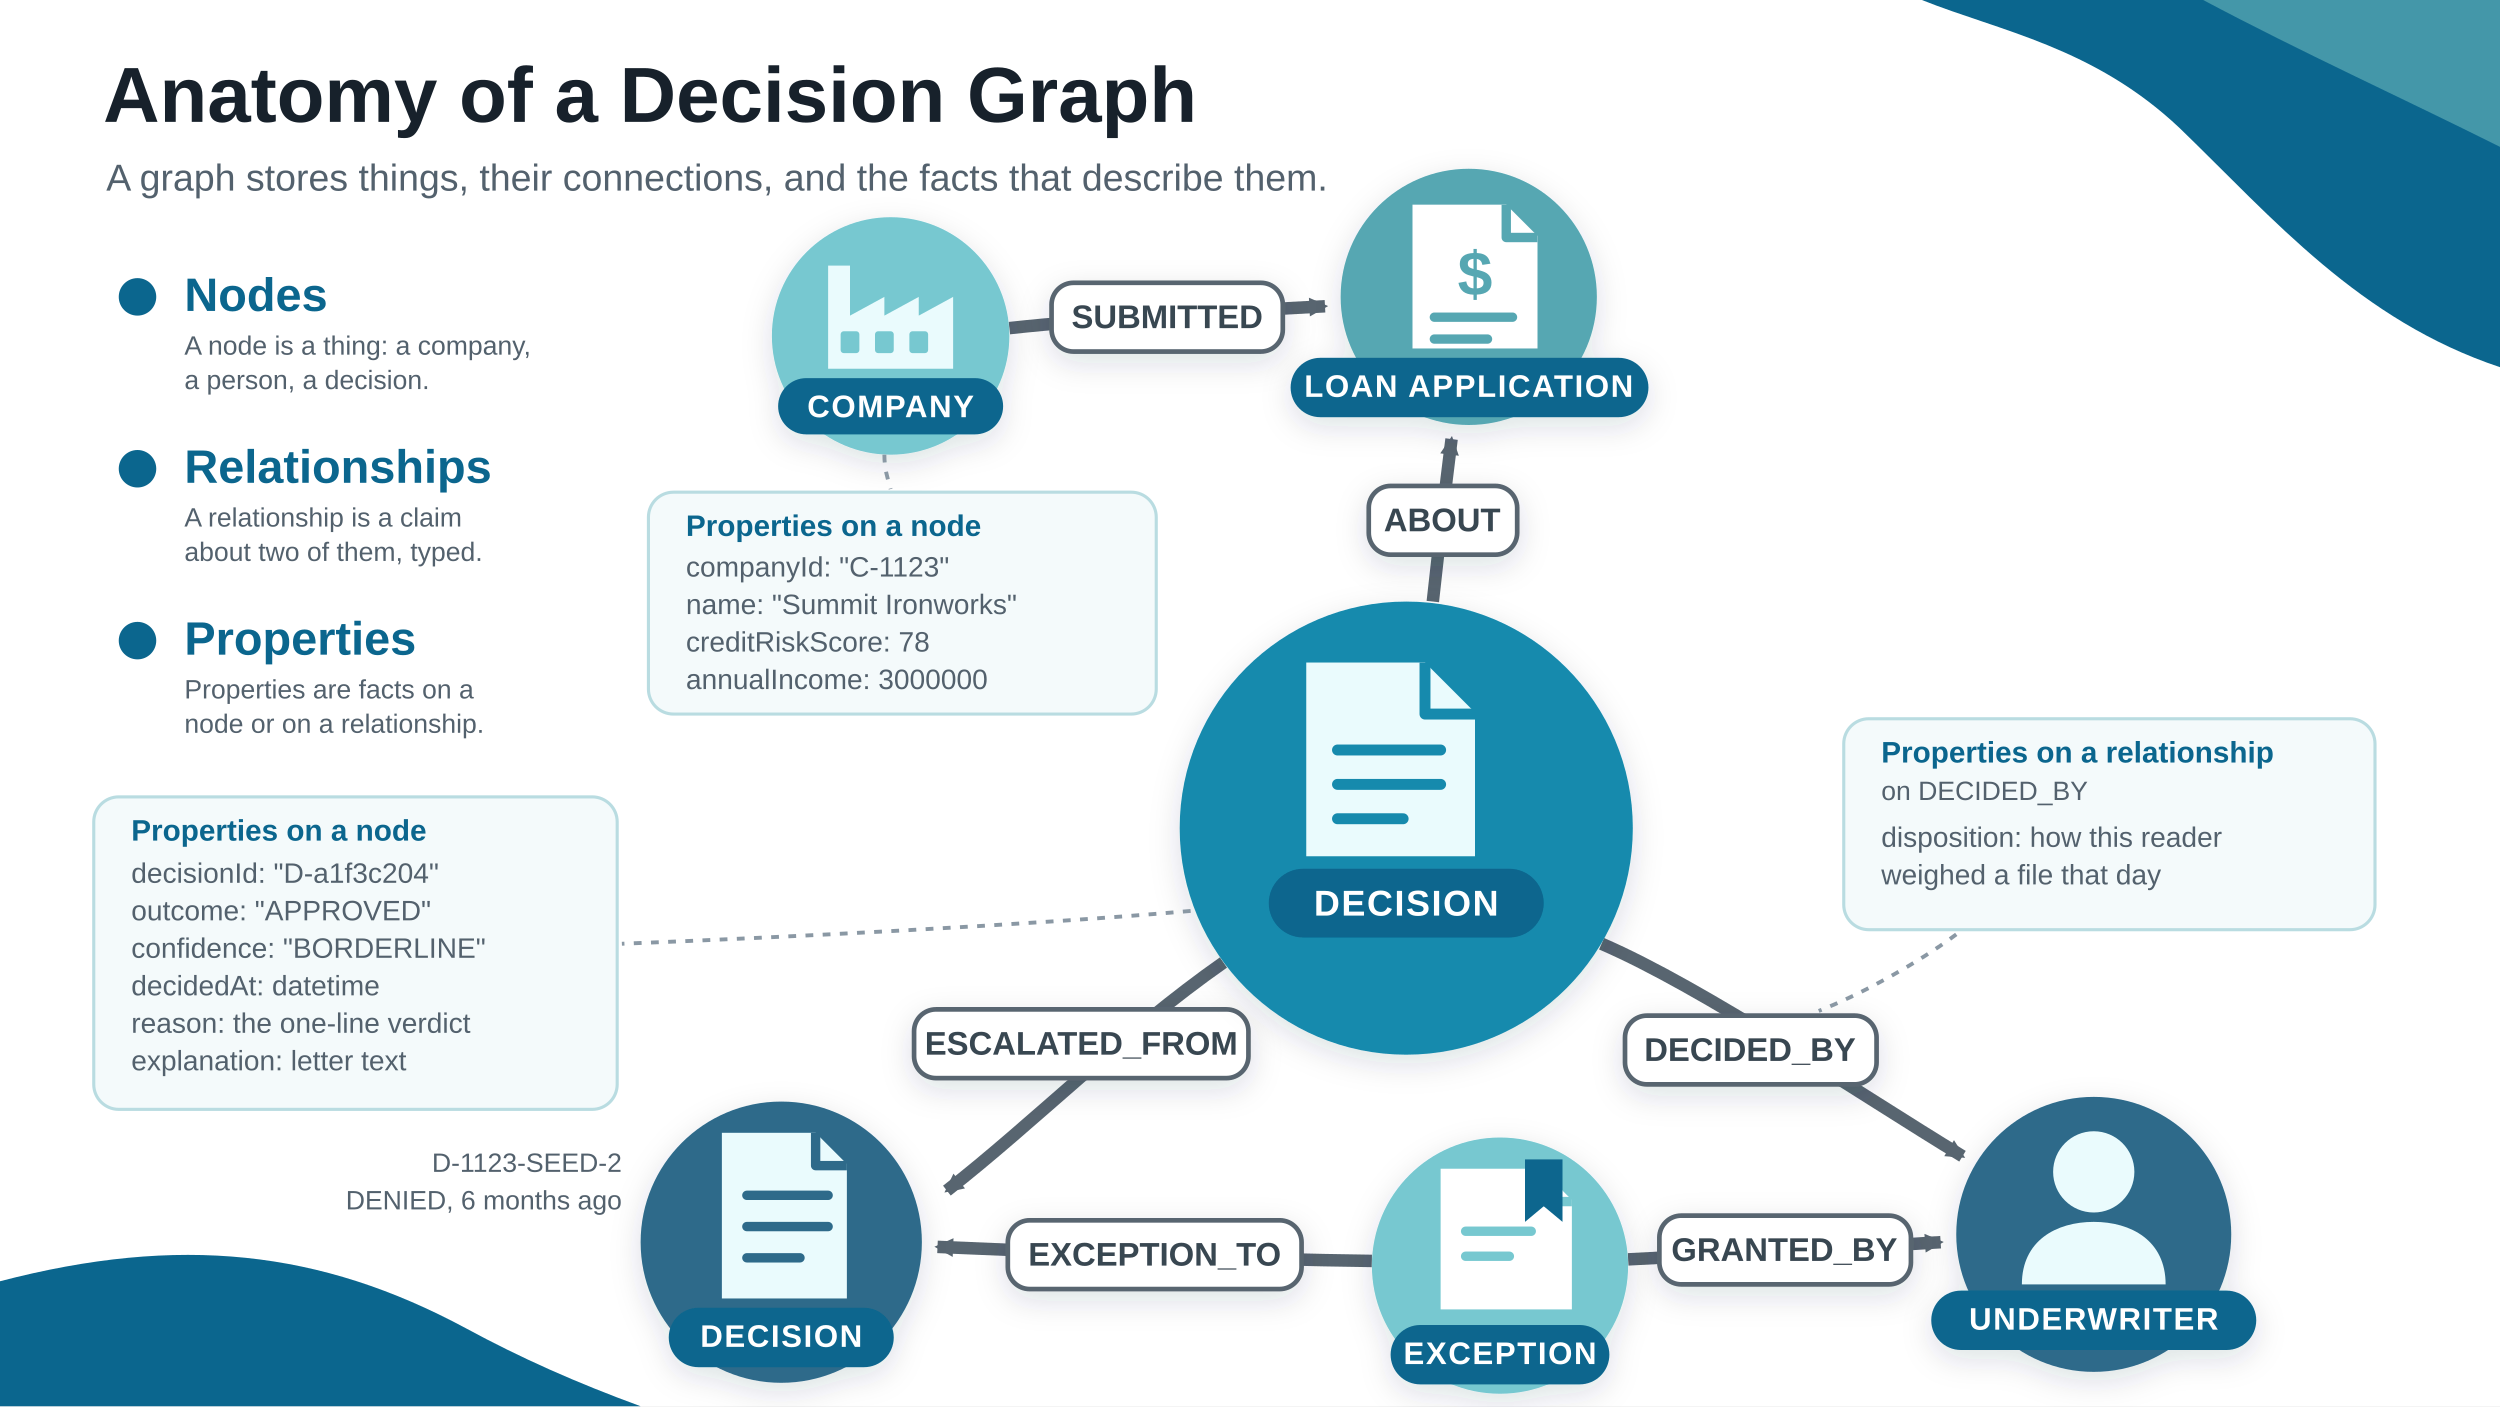
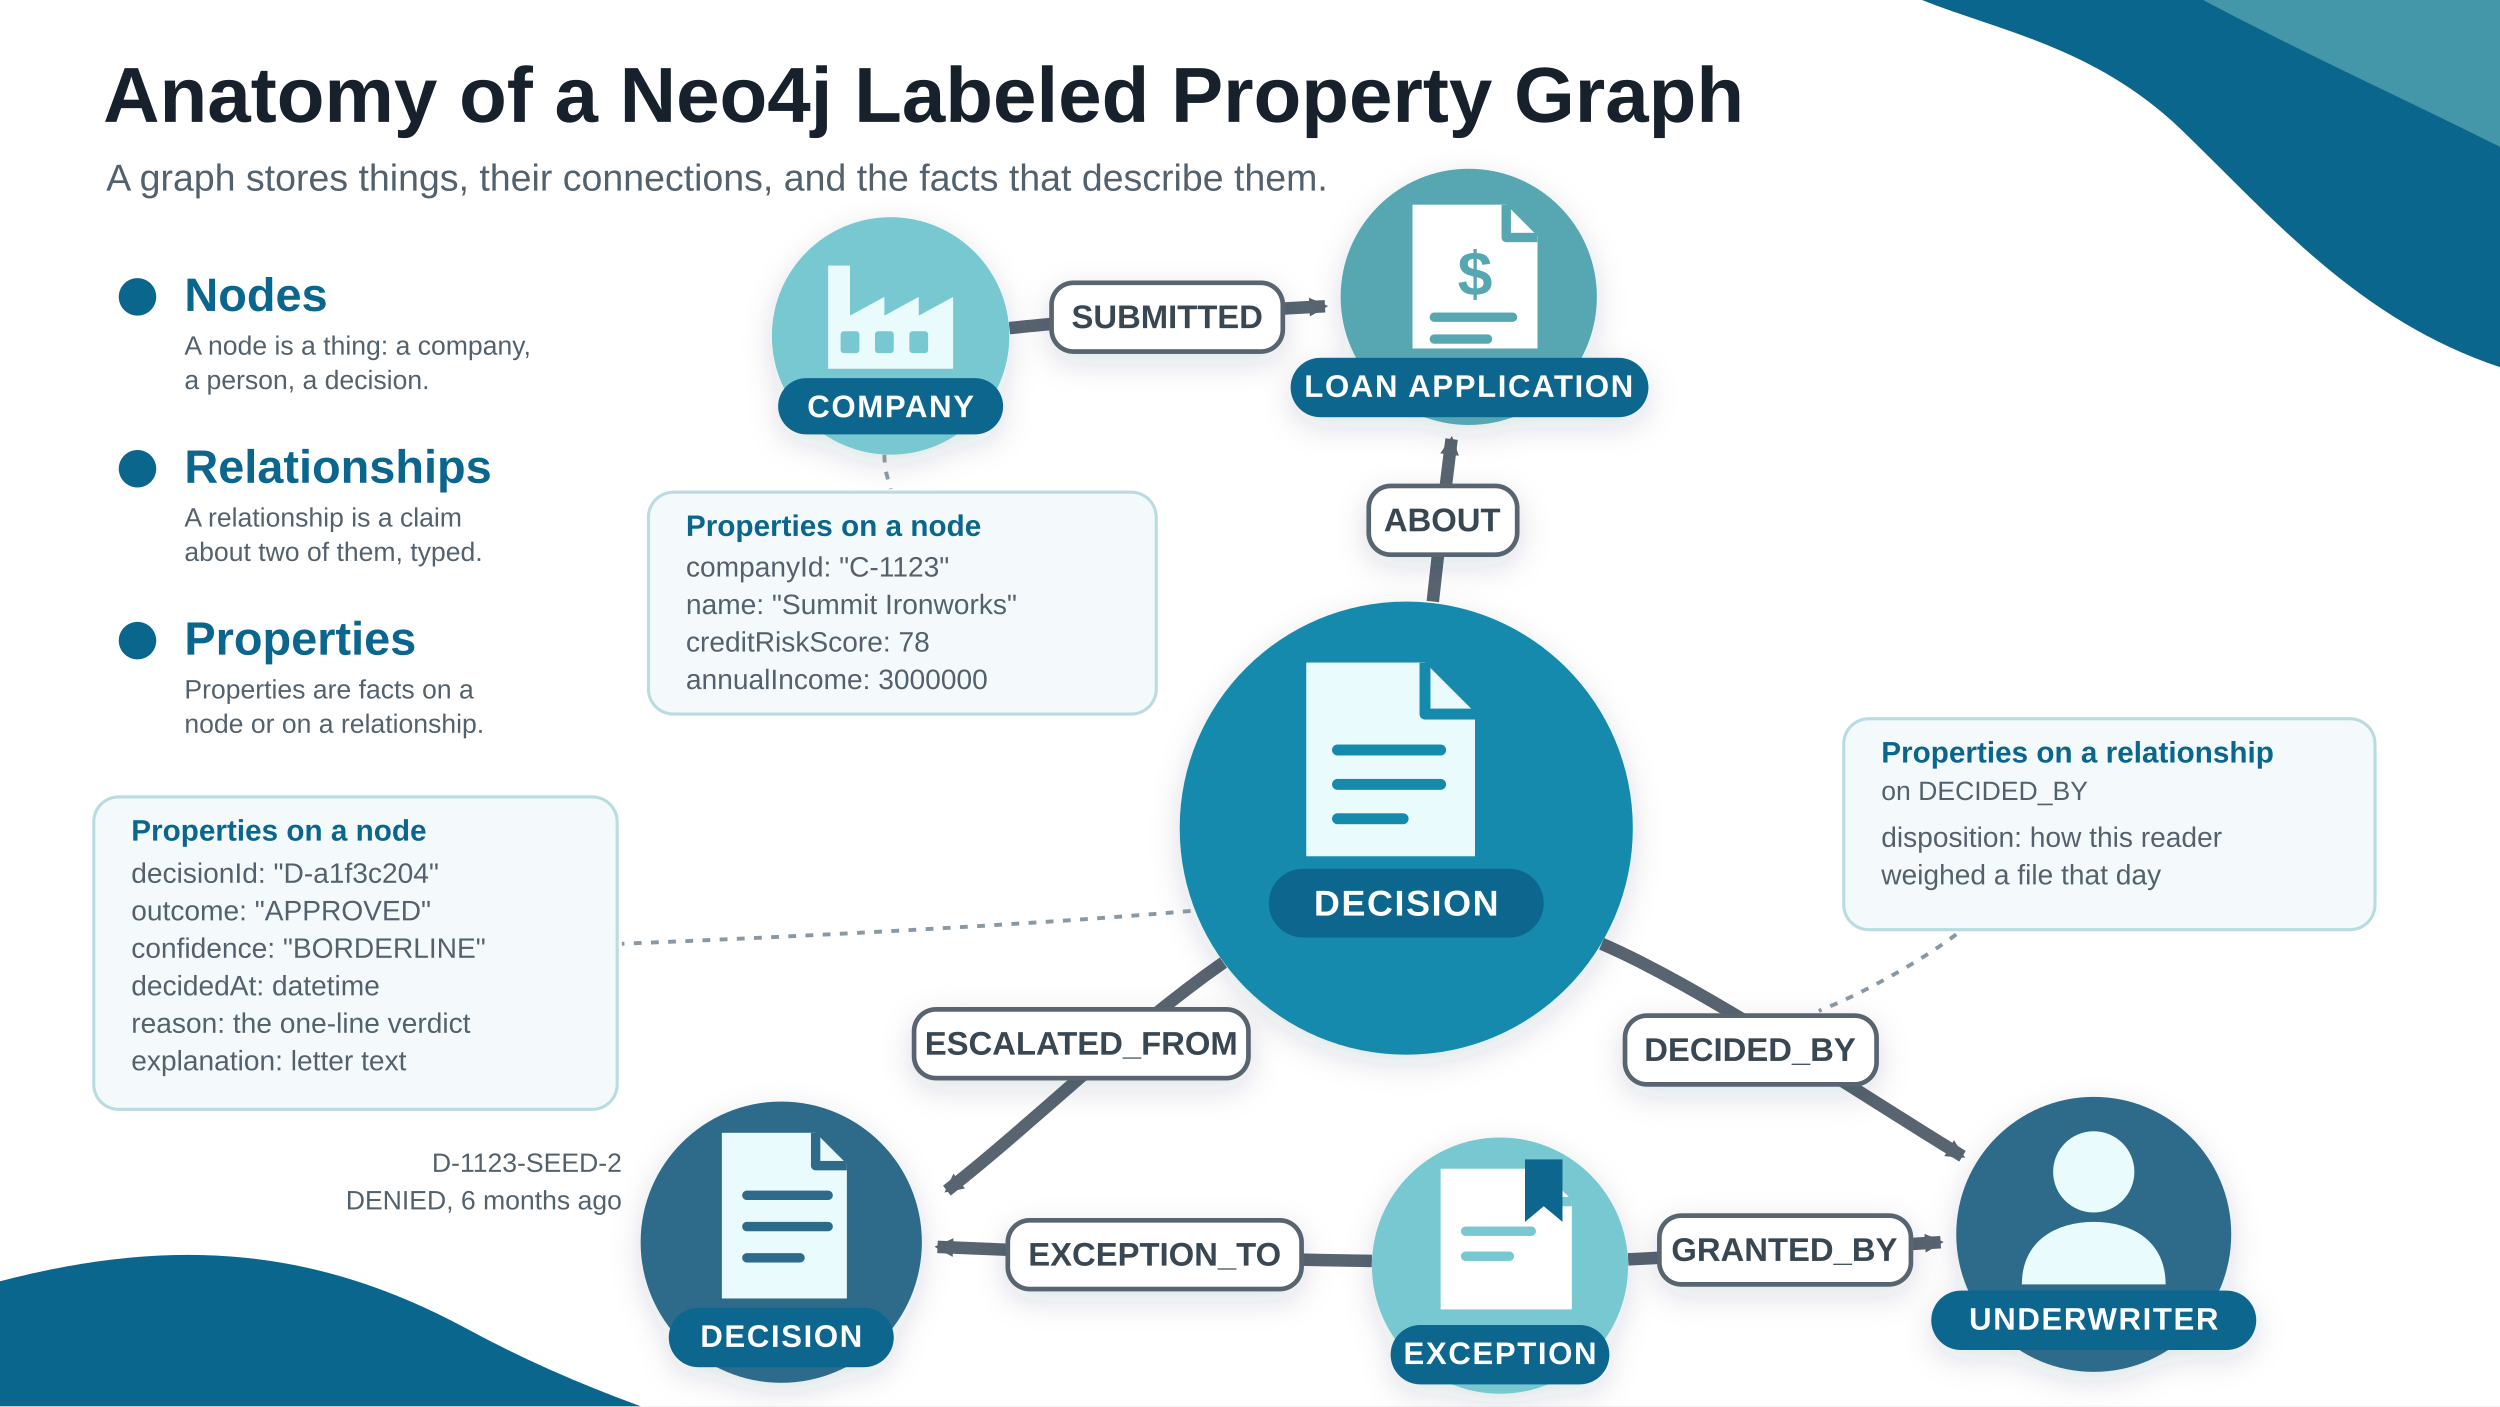
<svg xmlns="http://www.w3.org/2000/svg" viewBox="0 0 1600 900" role="img" aria-labelledby="title description" font-family="Arial, Helvetica, sans-serif">
  <defs>
    <filter id="soft-shadow" x="-20%" y="-20%" width="140%" height="150%">
      <feDropShadow dx="0" dy="6" stdDeviation="10" flood-color="#183142" flood-opacity="0.14" />
    </filter>
    <marker id="arrow" markerWidth="12" markerHeight="12" refX="10" refY="6" orient="auto" markerUnits="userSpaceOnUse">
      <path d="M0,0 L12,6 L0,12 Z" fill="#586570" />
    </marker>
    <style>
      .heading { fill: #17212B; font-size: 50px; font-weight: 700; }
      .subtitle { fill: #53616D; font-size: 24px; }
      .legend-title { fill: #0B668E; font-size: 30px; font-weight: 700; }
      .legend-copy { fill: #53616D; font-size: 17px; }
      .relationship { fill: none; stroke: #586570; stroke-width: 8; marker-end: url(#arrow); }
      .relationship-label { fill: #394651; font-size: 21px; font-weight: 700; text-anchor: middle; }
      .node-label { fill: #FFFFFF; font-size: 20px; font-weight: 700; text-anchor: middle; letter-spacing: 1px; }
      .node-label-hub { fill: #FFFFFF; font-size: 23px; font-weight: 700; text-anchor: middle; letter-spacing: 1px; }
      .property-label { fill: #0B668E; font-size: 19px; font-weight: 700; }
      .property-copy { fill: #53616D; font-size: 18px; }
      .property-copy-sm { fill: #53616D; font-size: 17px; }
      .caption { fill: #53616D; font-size: 17px; text-anchor: end; }
      .leader { fill: none; stroke: #8A98A4; stroke-width: 2.5; stroke-dasharray: 5 6; }
    </style>
  </defs>
  <rect width="1600" height="900" fill="#FFFFFF" />
  <path d="M1230 0 H1600 V235 C1510 205 1455 140 1395 82 C1340 30 1280 20 1230 0 Z" fill="#0B668E" />
  <path d="M1410 0 H1600 V94 C1536 62 1474 34 1410 0 Z" fill="#57A7B2" opacity="0.75" />
  <path d="M0 900 V820 C115 790 205 800 298 850 C333 869 369 885 410 900 Z" fill="#0B668E" />
-   <text class="heading" x="66" y="78">Anatomy of a Decision Graph</text>
+   <text class="heading" x="66" y="78">Anatomy of a Neo4j Labeled Property Graph</text>
  <text class="subtitle" x="68" y="122">A graph stores things, their connections, and the facts that describe them.</text>
  <g aria-label="Legend">
    <circle cx="88" cy="190" r="12" fill="#0B668E" />
    <text class="legend-title" x="118" y="199">Nodes</text>
    <text class="legend-copy" x="118" y="227">A node is a thing: a company,</text>
    <text class="legend-copy" x="118" y="249">a person, a decision.</text>
    <circle cx="88" cy="300" r="12" fill="#0B668E" />
    <text class="legend-title" x="118" y="309">Relationships</text>
    <text class="legend-copy" x="118" y="337">A relationship is a claim</text>
    <text class="legend-copy" x="118" y="359">about two of them, typed.</text>
    <circle cx="88" cy="410" r="12" fill="#0B668E" />
    <text class="legend-title" x="118" y="419">Properties</text>
    <text class="legend-copy" x="118" y="447">Properties are facts on a</text>
    <text class="legend-copy" x="118" y="469">node or on a relationship.</text>
  </g>
  <path class="relationship" d="M646 210 C700 204 790 199 848 196" />
  <path class="relationship" d="M917 385 C920 358 925 312 929 281" />
  <path class="relationship" d="M1025 604 C1090 632 1190 700 1256 740" />
  <path class="relationship" d="M783 616 C720 660 660 720 606 762" />
  <path class="relationship" d="M878 807 C800 806 690 802 600 798" />
  <path class="relationship" d="M1042 806 C1100 803 1180 799 1242 795" />
  <g filter="url(#soft-shadow)">
    <rect x="673" y="181" width="148" height="44" rx="14" fill="#FFFFFF" stroke="#586570" stroke-width="3" />
    <text class="relationship-label" x="747" y="210">SUBMITTED</text>
    <rect x="876" y="311" width="95" height="44" rx="14" fill="#FFFFFF" stroke="#586570" stroke-width="3" />
    <text class="relationship-label" x="923" y="340">ABOUT</text>
    <rect x="1040" y="650" width="161" height="44" rx="14" fill="#FFFFFF" stroke="#586570" stroke-width="3" />
    <text class="relationship-label" x="1120" y="679">DECIDED_BY</text>
    <rect x="585" y="646" width="214" height="44" rx="14" fill="#FFFFFF" stroke="#586570" stroke-width="3" />
    <text class="relationship-label" x="692" y="675">ESCALATED_FROM</text>
    <rect x="645" y="781" width="188" height="44" rx="14" fill="#FFFFFF" stroke="#586570" stroke-width="3" />
    <text class="relationship-label" x="739" y="810">EXCEPTION_TO</text>
    <rect x="1062" y="778" width="161" height="44" rx="14" fill="#FFFFFF" stroke="#586570" stroke-width="3" />
    <text class="relationship-label" x="1142" y="807">GRANTED_BY</text>
  </g>
  <g aria-label="Decision node" filter="url(#soft-shadow)">
    <circle cx="900" cy="530" r="145" fill="#168AAD" />
    <path d="M836 424 H912 L944 456 V548 H836 Z" fill="#EAFBFD" />
    <path d="M912 424 V457 H944" fill="none" stroke="#168AAD" stroke-width="7" stroke-linejoin="round" />
    <path d="M856 480 H922 M856 502 H922 M856 524 H898" stroke="#168AAD" stroke-width="7" stroke-linecap="round" />
    <rect x="812" y="556" width="176" height="44" rx="22" fill="#0B668E" />
    <text class="node-label-hub" x="900" y="586">DECISION</text>
  </g>
  <g aria-label="Company node" filter="url(#soft-shadow)">
    <circle cx="570" cy="215" r="76" fill="#77C8D0" />
    <path d="M530 236 H610 V190 L588 202 V190 L566 202 V190 L544 202 V170 H530 Z" fill="#EAFBFD" />
    <g fill="#77C8D0">
      <rect x="538" y="212" width="12" height="14" rx="2" />
      <rect x="560" y="212" width="12" height="14" rx="2" />
      <rect x="582" y="212" width="12" height="14" rx="2" />
    </g>
    <rect x="498" y="242" width="144" height="36" rx="18" fill="#0B668E" />
    <text class="node-label" x="570" y="267">COMPANY</text>
  </g>
  <g aria-label="Loan application node" filter="url(#soft-shadow)">
    <circle cx="940" cy="190" r="82" fill="#57A7B2" />
    <path d="M904 131 H964 L984 151 V223 H904 Z" fill="#FFFFFF" />
    <path d="M964 131 V152 H984" fill="none" stroke="#57A7B2" stroke-width="6" stroke-linejoin="round" />
    <text x="944" y="189" font-size="40" font-weight="700" fill="#57A7B2" text-anchor="middle">$</text>
    <path d="M918 203 H968 M918 217 H952" stroke="#57A7B2" stroke-width="6" stroke-linecap="round" />
    <rect x="826" y="229" width="229" height="38" rx="19" fill="#0B668E" />
    <text class="node-label" x="940" y="254">LOAN APPLICATION</text>
  </g>
  <g aria-label="Earlier decision node" filter="url(#soft-shadow)">
    <circle cx="500" cy="795" r="90" fill="#2D6A8A" />
    <path d="M462 725 H522 L542 745 V831 H462 Z" fill="#EAFBFD" />
    <path d="M522 725 V746 H542" fill="none" stroke="#2D6A8A" stroke-width="6" stroke-linejoin="round" />
    <path d="M478 765 H530 M478 785 H530 M478 805 H512" stroke="#2D6A8A" stroke-width="6" stroke-linecap="round" />
    <rect x="428" y="837" width="144" height="38" rx="19" fill="#0B668E" />
    <text class="node-label" x="500" y="862">DECISION</text>
  </g>
  <text class="caption" x="398" y="750">D-1123-SEED-2</text>
  <text class="caption" x="398" y="774">DENIED, 6 months ago</text>
  <g aria-label="Underwriter node" filter="url(#soft-shadow)">
    <circle cx="1340" cy="790" r="88" fill="#2D6A8A" />
    <circle cx="1340" cy="750" r="26" fill="#EAFBFD" />
    <path d="M1294 822 C1294 794 1316 782 1340 782 C1364 782 1386 794 1386 822 Z" fill="#EAFBFD" />
    <rect x="1236" y="826" width="208" height="38" rx="19" fill="#0B668E" />
    <text class="node-label" x="1340" y="851">UNDERWRITER</text>
  </g>
  <g aria-label="Exception node" filter="url(#soft-shadow)">
    <circle cx="960" cy="810" r="82" fill="#77C8D0" />
    <path d="M922 748 H986 L1006 768 V838 H922 Z" fill="#FFFFFF" />
    <path d="M986 748 V769 H1006" fill="none" stroke="#77C8D0" stroke-width="6" stroke-linejoin="round" />
    <path d="M938 788 H980 M938 804 H966" stroke="#77C8D0" stroke-width="6" stroke-linecap="round" />
    <path d="M976 742 H1000 V782 L988 772 L976 782 Z" fill="#0B668E" />
    <rect x="890" y="848" width="140" height="38" rx="19" fill="#0B668E" />
    <text class="node-label" x="960" y="873">EXCEPTION</text>
  </g>
  <g aria-label="Company node properties">
    <path class="leader" d="M566 291 C566 300 568 306 570 313" />
    <rect x="415" y="315" width="325" height="142" rx="16" fill="#F4FAFB" stroke="#B9DCE1" stroke-width="2" />
    <text class="property-label" x="439" y="343">Properties on a node</text>
    <text class="property-copy" x="439" y="369">companyId: "C-1123"</text>
    <text class="property-copy" x="439" y="393">name: "Summit Ironworks"</text>
    <text class="property-copy" x="439" y="417">creditRiskScore: 78</text>
    <text class="property-copy" x="439" y="441">annualIncome: 3000000</text>
  </g>
  <g aria-label="Decision node properties">
    <path class="leader" d="M762 583 C660 592 500 600 398 604" />
    <rect x="60" y="510" width="335" height="200" rx="16" fill="#F4FAFB" stroke="#B9DCE1" stroke-width="2" />
    <text class="property-label" x="84" y="538">Properties on a node</text>
    <text class="property-copy" x="84" y="565">decisionId: "D-a1f3c204"</text>
    <text class="property-copy" x="84" y="589">outcome: "APPROVED"</text>
    <text class="property-copy" x="84" y="613">confidence: "BORDERLINE"</text>
    <text class="property-copy" x="84" y="637">decidedAt: datetime</text>
    <text class="property-copy" x="84" y="661">reason: the one-line verdict</text>
    <text class="property-copy" x="84" y="685">explanation: letter text</text>
  </g>
  <g aria-label="Properties on the DECIDED BY relationship">
    <path class="leader" d="M1252 598 C1228 616 1192 636 1164 647" />
    <rect x="1180" y="460" width="340" height="135" rx="16" fill="#F4FAFB" stroke="#B9DCE1" stroke-width="2" />
    <text class="property-label" x="1204" y="488">Properties on a relationship</text>
    <text class="property-copy-sm" x="1204" y="512">on DECIDED_BY</text>
    <text class="property-copy" x="1204" y="542">disposition: how this reader</text>
    <text class="property-copy" x="1204" y="566">weighed a file that day</text>
  </g>
</svg>
